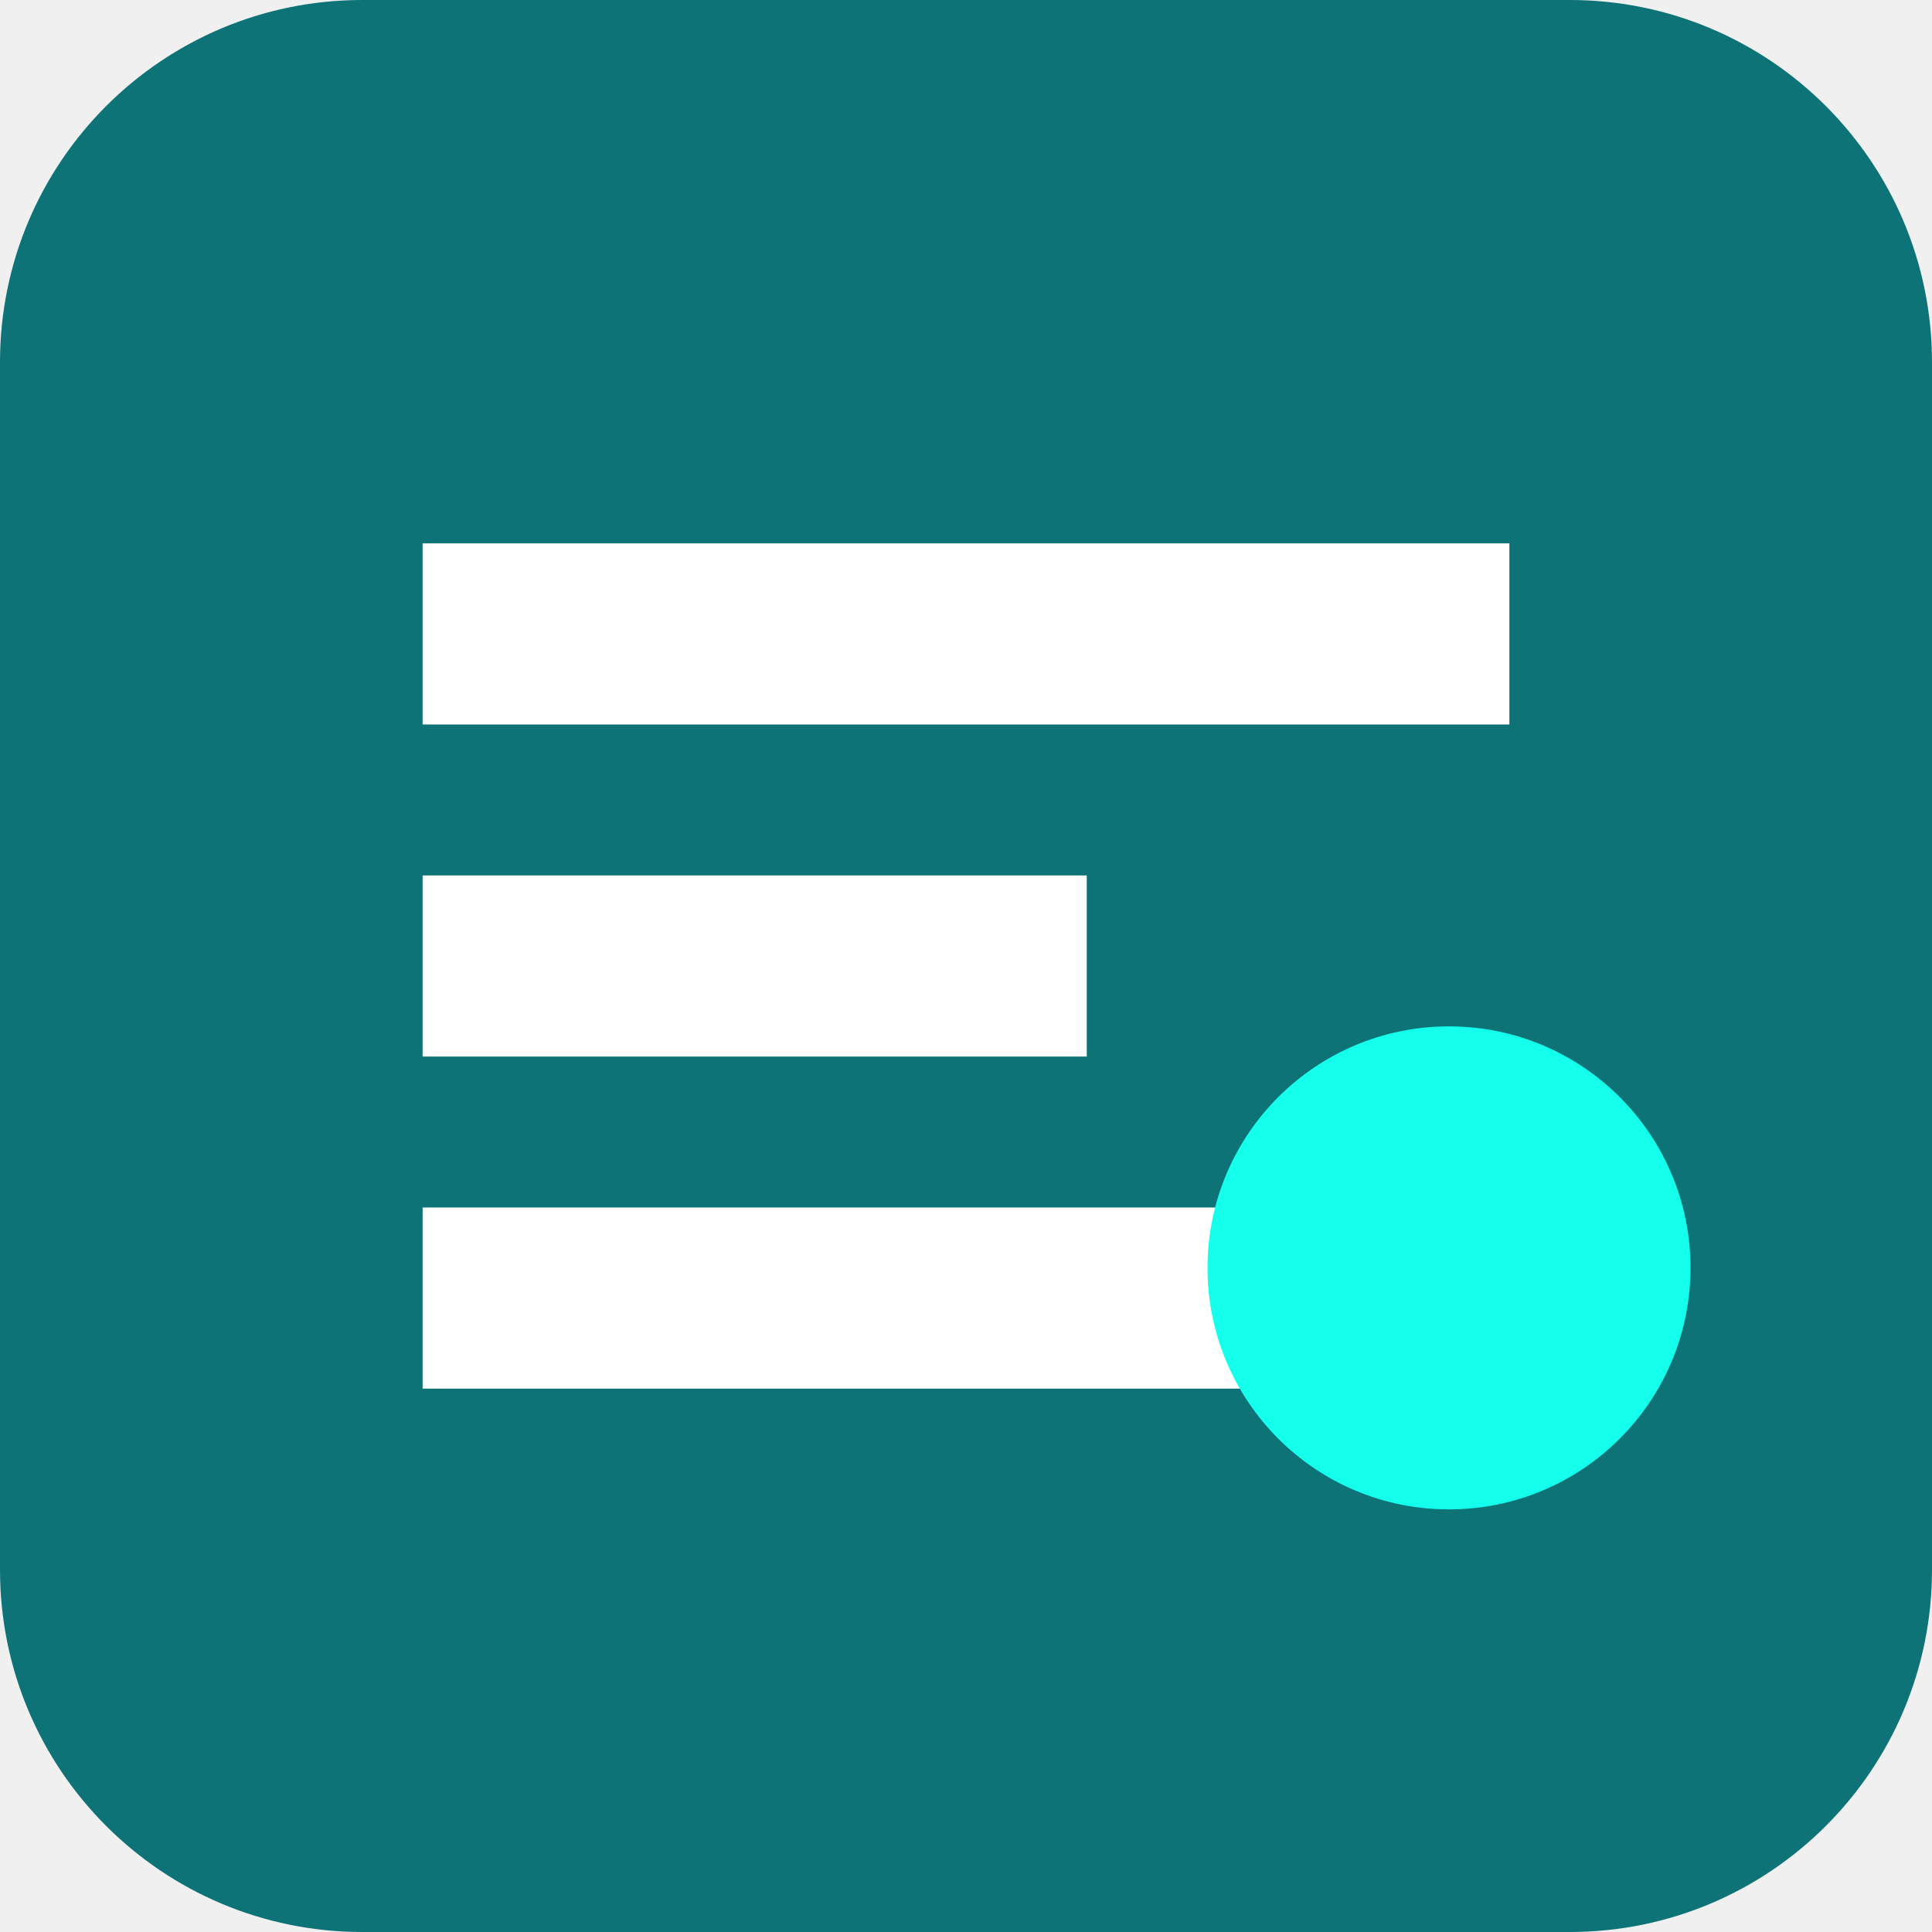
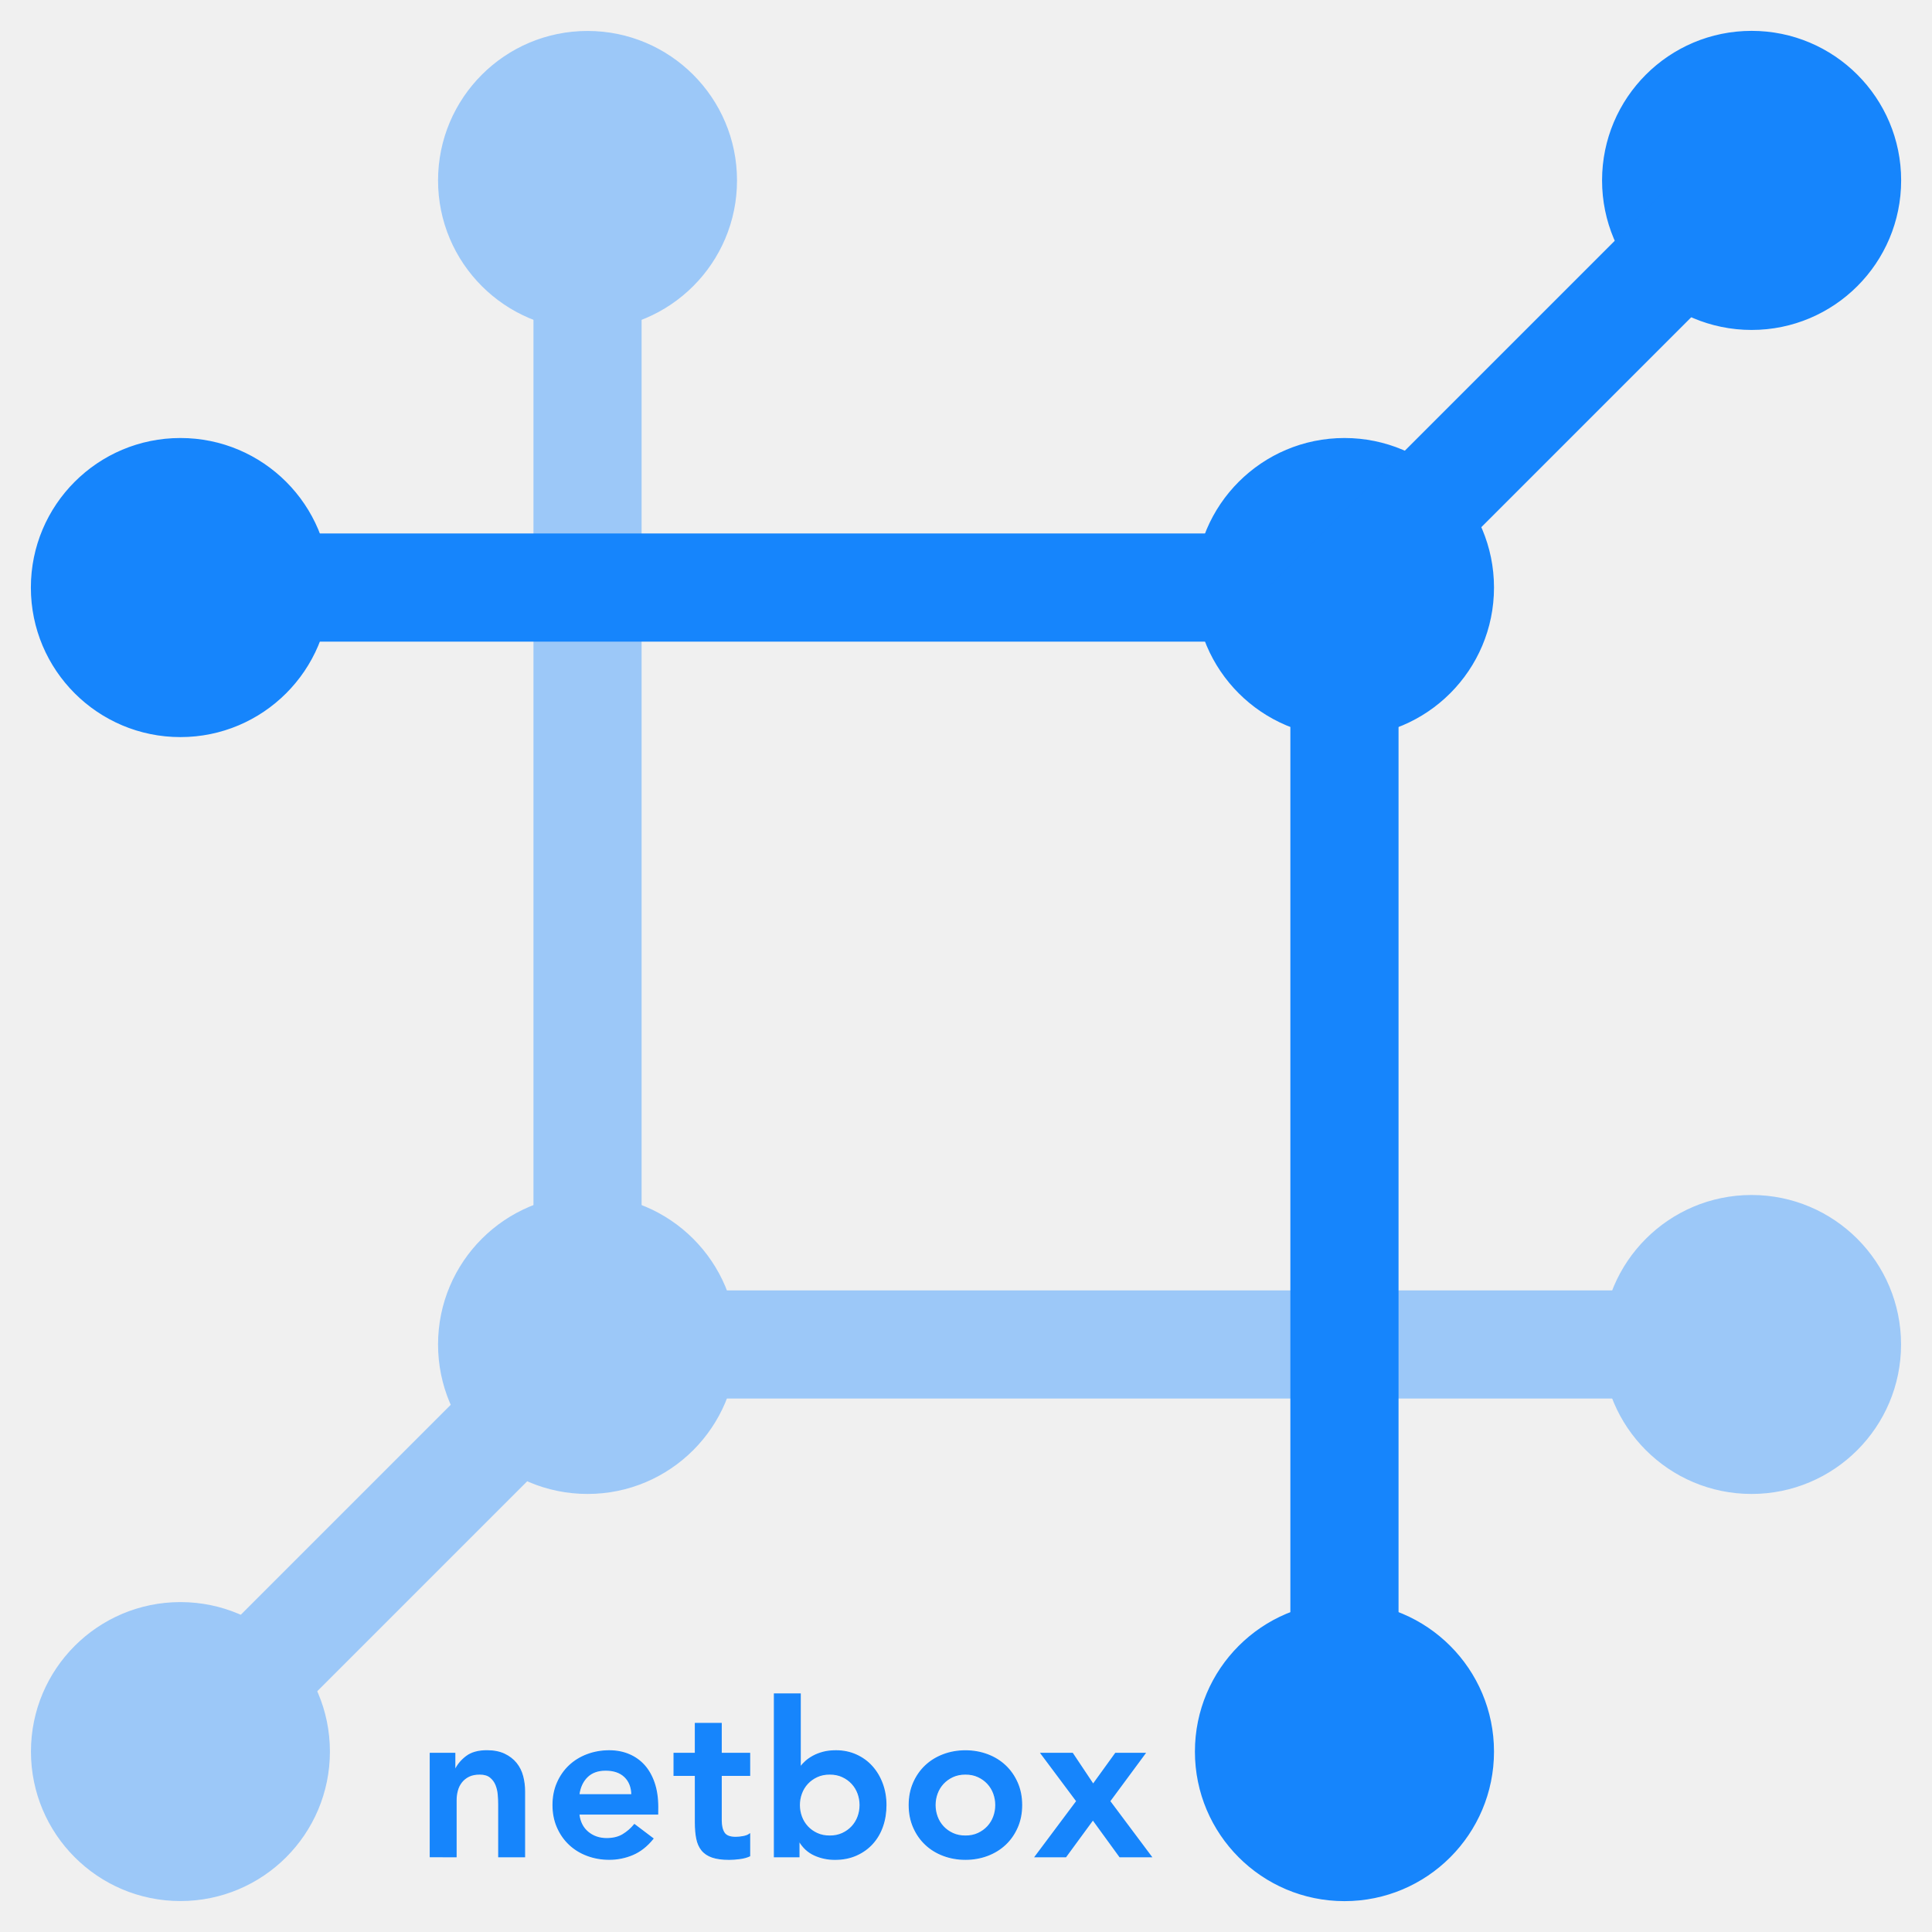
- <svg xmlns="http://www.w3.org/2000/svg" viewBox="0 0 64 64" role="img" aria-label="MultiFlexi NetBox">
-   <rect width="64" height="64" rx="12" fill="#0d7377" />
-   <path fill="#ffffff" d="M14 18h36v6H14zm0 11h22v6H14zm0 11h28v6H14z" />
-   <circle cx="48" cy="42" r="8" fill="#14ffec" />
+ <svg xmlns="http://www.w3.org/2000/svg" viewBox="0 0 64 64" role="img" aria-label="MultiFlexi NetBox" version="1.1" id="svg1" xml:space="preserve">
+   <defs id="defs1" />
+   <g id="g1" transform="matrix(3.482391,0,0,3.482391,0.2861631,-79.43651)">
+     <g fill="#9cc8f8" stroke="#9cc8f8" id="g6" transform="matrix(0.06050782,0,0,0.06050782,-0.6045906,22.2885)">
+       <circle cx="37" cy="284" r="23" id="circle1" />
+       <circle cx="101" cy="37" r="23" id="circle2" />
+       <circle cx="101" cy="220" r="23" id="circle3" />
+       <circle cx="284" cy="220" r="23" id="circle4" />
+       <rect x="93" y="37" width="16" height="180" id="rect4" />
+       <rect x="101" y="212" width="180" height="16" id="rect5" />
+       <rect x="93" y="212" width="16" height="90" transform="rotate(45,101,220)" id="rect6" />
+     </g>
+     <circle cx="16.58" cy="24.527" r="1.392" id="circle6" style="fill:#1685fc;stroke:#1685fc;stroke-width:0.061" />
+     <circle cx="1.634" cy="28.4" r="1.392" id="circle7" style="fill:#1685fc;stroke:#1685fc;stroke-width:0.061" />
+     <circle cx="12.707" cy="28.4" r="1.392" id="circle8" style="fill:#1685fc;stroke:#1685fc;stroke-width:0.061" />
+     <circle cx="12.707" cy="39.473" r="1.392" id="circle9" style="fill:#1685fc;stroke:#1685fc;stroke-width:0.061" />
+     <rect x="1.634" y="27.916" width="10.891" height="0.968" id="rect9" style="fill:#1685fc;stroke:#1685fc;stroke-width:0.061" />
+     <rect x="12.223" y="28.4" width="0.968" height="10.891" id="rect10" style="fill:#1685fc;stroke:#1685fc;stroke-width:0.061" />
+     <rect x="-29.551" y="-11.58" width="0.968" height="5.446" transform="rotate(-135)" id="rect11" style="fill:#1685fc;stroke:#1685fc;stroke-width:0.061" />
+   </g>
+   <path d="m 14.253,61.506 v -3.424 h 0.813 v 0.549 h 0.014 q 0.121,-0.257 0.371,-0.446 0.25,-0.189 0.678,-0.189 v 0 q 0.342,0 0.581,0.114 0.239,0.114 0.389,0.3 0.15,0.185 0.214,0.428 0.064,0.243 0.064,0.507 v 0 2.162 h -0.856 v -1.734 q 0,-0.143 -0.014,-0.317 -0.014,-0.175 -0.075,-0.328 -0.061,-0.153 -0.189,-0.257 -0.128,-0.103 -0.35,-0.103 v 0 q -0.214,0 -0.36,0.071 -0.146,0.071 -0.243,0.193 -0.096,0.121 -0.139,0.278 -0.043,0.157 -0.043,0.328 v 0 1.869 z m 7.533,-1.413 h -2.611 q 0.043,0.385 0.3,0.599 0.257,0.214 0.621,0.214 v 0 q 0.321,0 0.539,-0.132 0.218,-0.132 0.382,-0.332 v 0 l 0.614,0.464 q -0.3,0.371 -0.671,0.528 -0.371,0.157 -0.778,0.157 v 0 q -0.385,0 -0.728,-0.128 -0.342,-0.128 -0.592,-0.364 -0.25,-0.235 -0.396,-0.567 -0.146,-0.332 -0.146,-0.738 v 0 q 0,-0.407 0.146,-0.738 0.146,-0.332 0.396,-0.567 0.25,-0.235 0.592,-0.364 0.342,-0.128 0.728,-0.128 v 0 q 0.357,0 0.653,0.125 0.296,0.125 0.507,0.36 0.21,0.235 0.328,0.581 0.118,0.346 0.118,0.795 v 0 z M 19.176,59.452 h 1.755 q -0.007,-0.378 -0.235,-0.596 -0.228,-0.218 -0.635,-0.218 v 0 q -0.385,0 -0.61,0.221 -0.225,0.221 -0.275,0.592 z m 3.859,-0.642 h -0.706 v -0.728 h 0.706 v -0.992 h 0.856 v 0.992 h 0.942 v 0.728 h -0.942 v 1.498 q 0,0.257 0.096,0.407 0.096,0.15 0.382,0.15 v 0 q 0.114,0 0.25,-0.025 0.136,-0.025 0.214,-0.082 v 0 0.721 q -0.136,0.064 -0.332,0.089 -0.196,0.025 -0.346,0.025 v 0 q -0.342,0 -0.56,-0.075 -0.218,-0.075 -0.342,-0.228 -0.125,-0.153 -0.171,-0.382 -0.046,-0.228 -0.046,-0.528 v 0 z m 2.618,2.697 v -5.393 h 0.856 v 2.404 h 0.021 q 0.064,-0.086 0.164,-0.175 0.1,-0.089 0.243,-0.168 0.143,-0.078 0.328,-0.128 0.185,-0.05 0.428,-0.05 v 0 q 0.364,0 0.671,0.139 0.307,0.139 0.524,0.382 0.218,0.243 0.339,0.571 0.121,0.328 0.121,0.706 v 0 q 0,0.378 -0.114,0.706 -0.114,0.328 -0.335,0.571 -0.221,0.243 -0.535,0.382 -0.314,0.139 -0.706,0.139 v 0 q -0.364,0 -0.678,-0.143 -0.314,-0.143 -0.499,-0.457 v 0 h -0.014 v 0.514 z m 2.839,-1.712 v 0 q 0,-0.2 -0.068,-0.385 -0.068,-0.185 -0.2,-0.328 -0.132,-0.143 -0.317,-0.228 -0.185,-0.086 -0.421,-0.086 v 0 q -0.235,0 -0.421,0.086 -0.185,0.086 -0.317,0.228 -0.132,0.143 -0.2,0.328 -0.068,0.185 -0.068,0.385 v 0 q 0,0.2 0.068,0.385 0.068,0.185 0.2,0.328 0.132,0.143 0.317,0.228 0.185,0.086 0.421,0.086 v 0 q 0.235,0 0.421,-0.086 0.185,-0.086 0.317,-0.228 0.132,-0.143 0.2,-0.328 0.068,-0.185 0.068,-0.385 z m 1.627,0 v 0 q 0,-0.407 0.146,-0.738 0.146,-0.332 0.396,-0.567 0.25,-0.235 0.592,-0.364 0.342,-0.128 0.728,-0.128 v 0 q 0.385,0 0.728,0.128 0.342,0.128 0.592,0.364 0.25,0.235 0.396,0.567 0.146,0.332 0.146,0.738 v 0 q 0,0.407 -0.146,0.738 -0.146,0.332 -0.396,0.567 -0.25,0.235 -0.592,0.364 -0.342,0.128 -0.728,0.128 v 0 q -0.385,0 -0.728,-0.128 -0.342,-0.128 -0.592,-0.364 -0.25,-0.235 -0.396,-0.567 -0.146,-0.332 -0.146,-0.738 z m 0.856,0 v 0 q 0,0.2 0.068,0.385 0.068,0.185 0.2,0.328 0.132,0.143 0.317,0.228 0.185,0.086 0.421,0.086 v 0 q 0.235,0 0.421,-0.086 0.185,-0.086 0.317,-0.228 0.132,-0.143 0.2,-0.328 0.068,-0.185 0.068,-0.385 v 0 q 0,-0.2 -0.068,-0.385 -0.068,-0.185 -0.2,-0.328 -0.132,-0.143 -0.317,-0.228 -0.185,-0.086 -0.421,-0.086 v 0 q -0.235,0 -0.421,0.086 -0.185,0.086 -0.317,0.228 -0.132,0.143 -0.2,0.328 -0.068,0.185 -0.068,0.385 z m 3.317,1.712 1.377,-1.841 -1.184,-1.584 h 1.042 l 0.685,1.027 0.742,-1.027 h 0.977 l -1.17,1.584 1.377,1.841 H 37.096 l -0.892,-1.227 -0.899,1.227 z" id="path11" style="fill:#1685fc;stroke:#1685fc;stroke-width:0.036" />
</svg>
